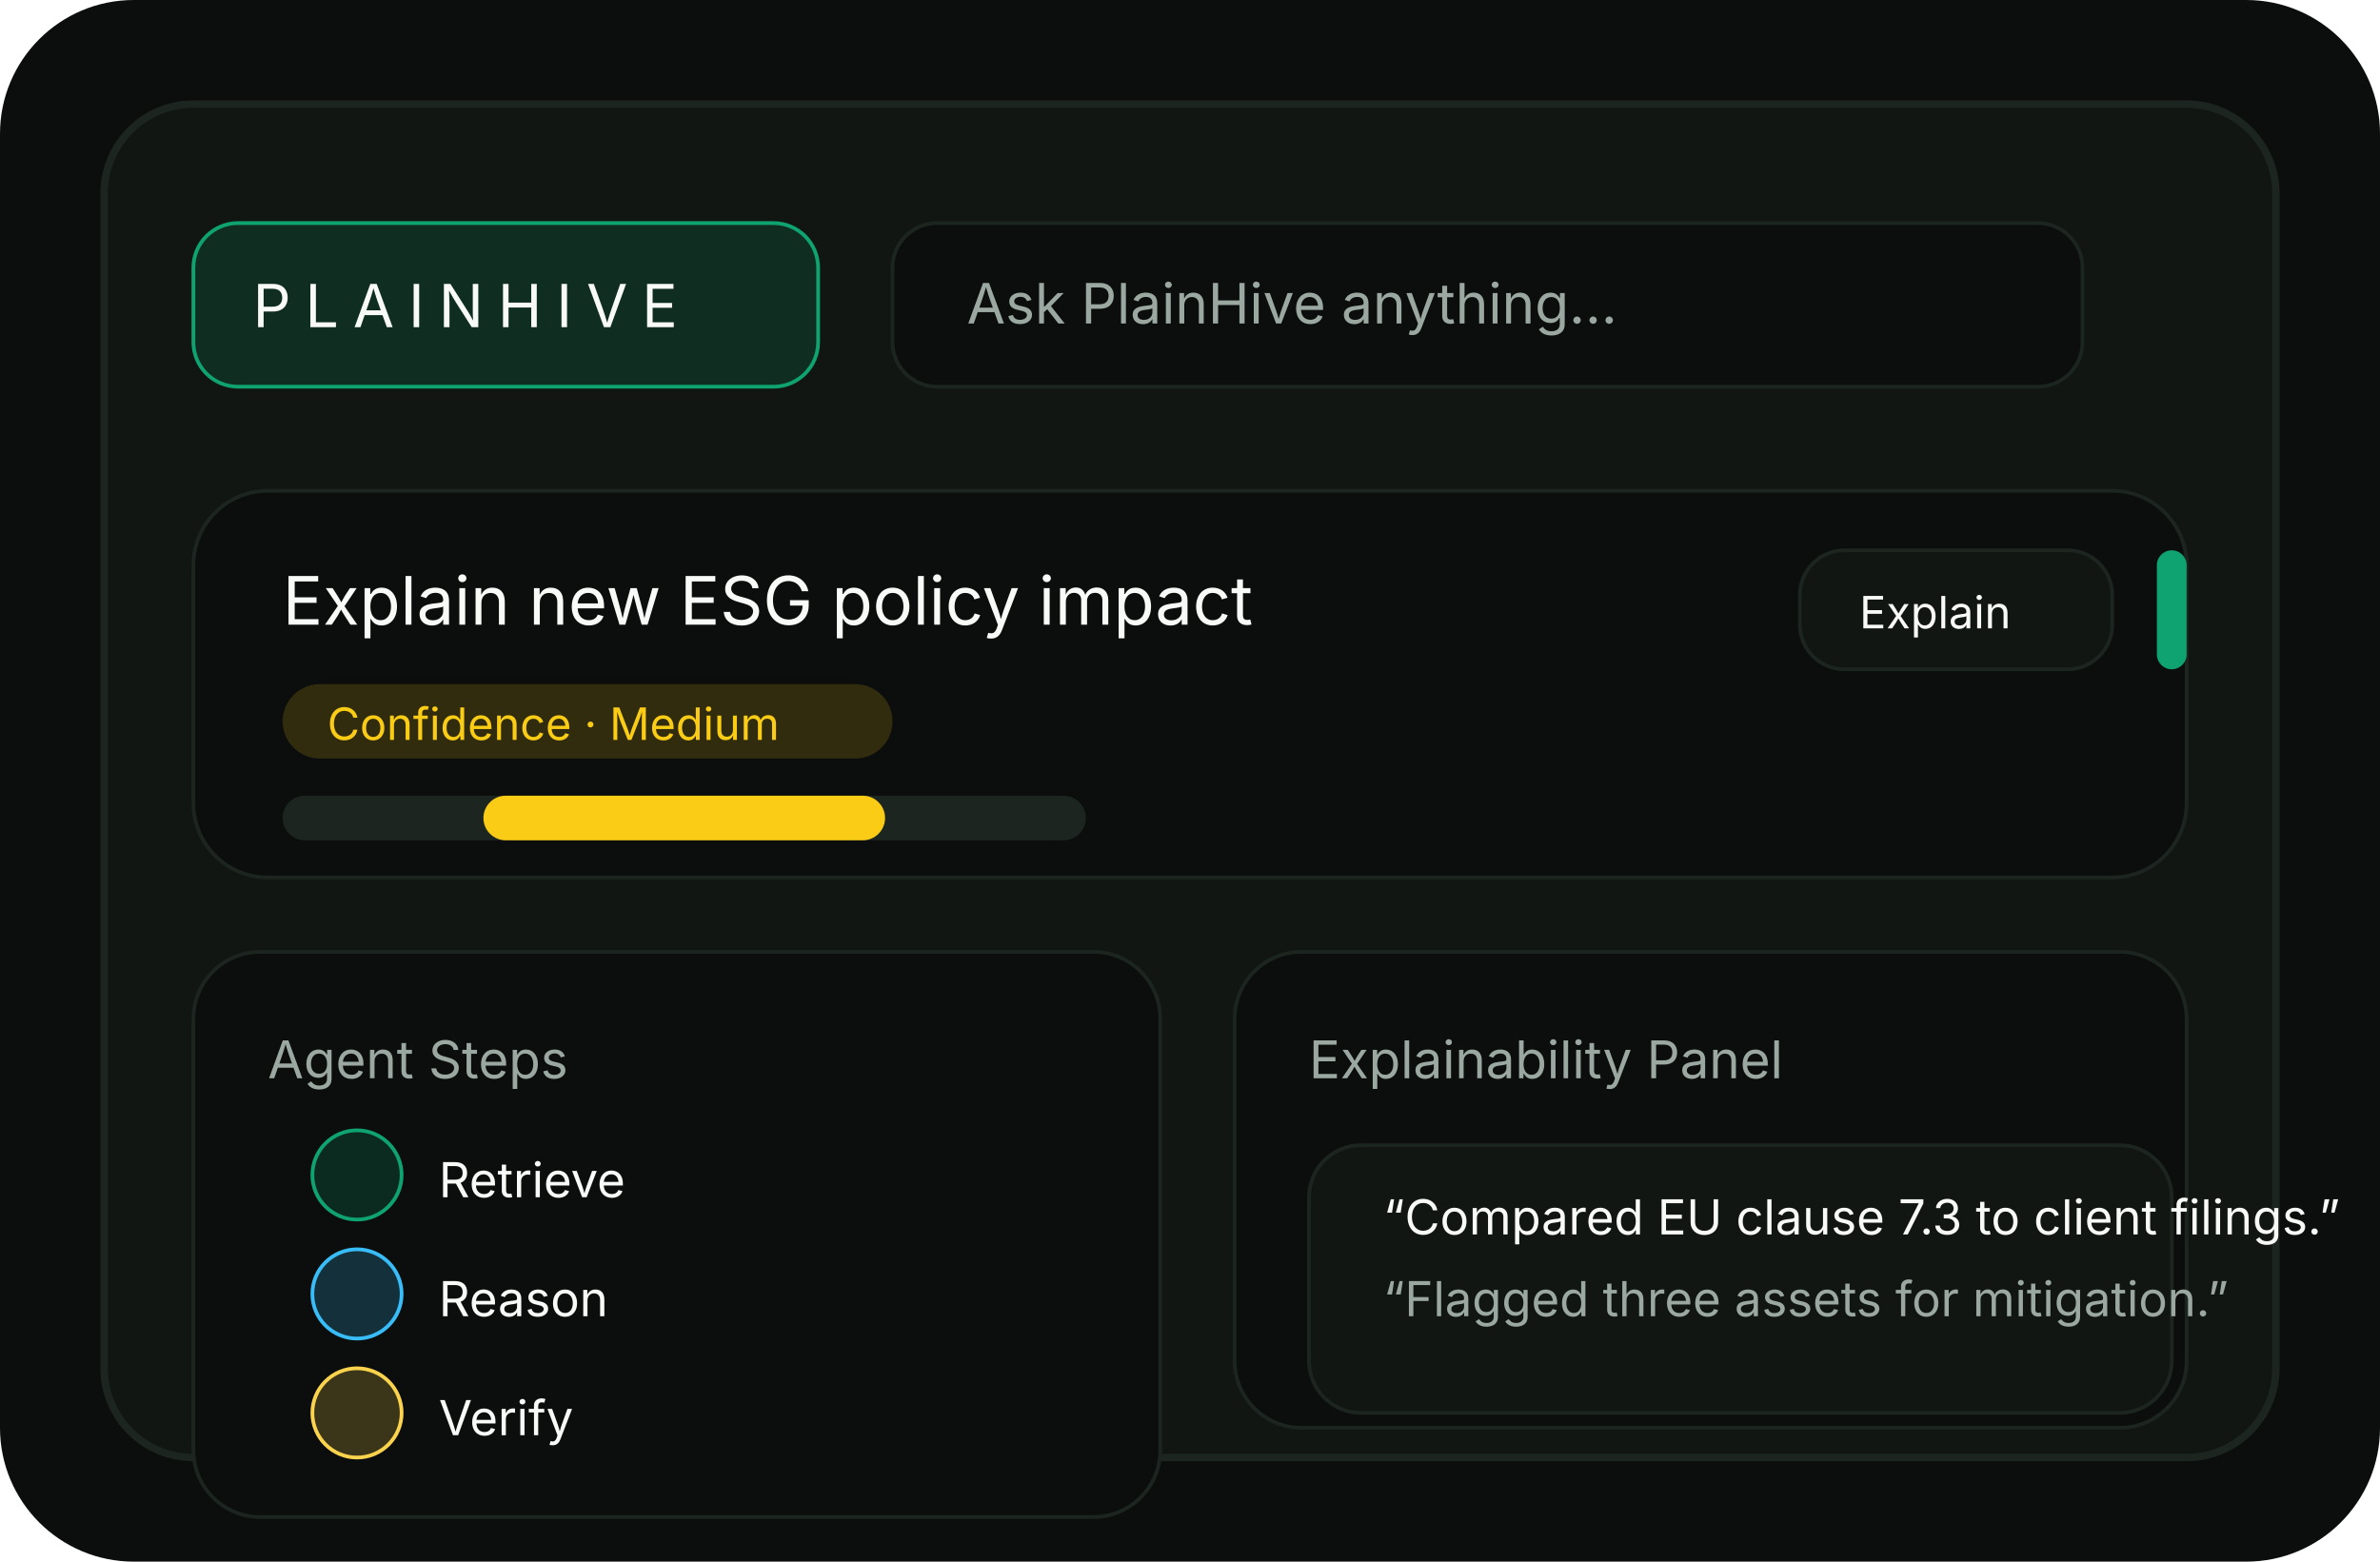
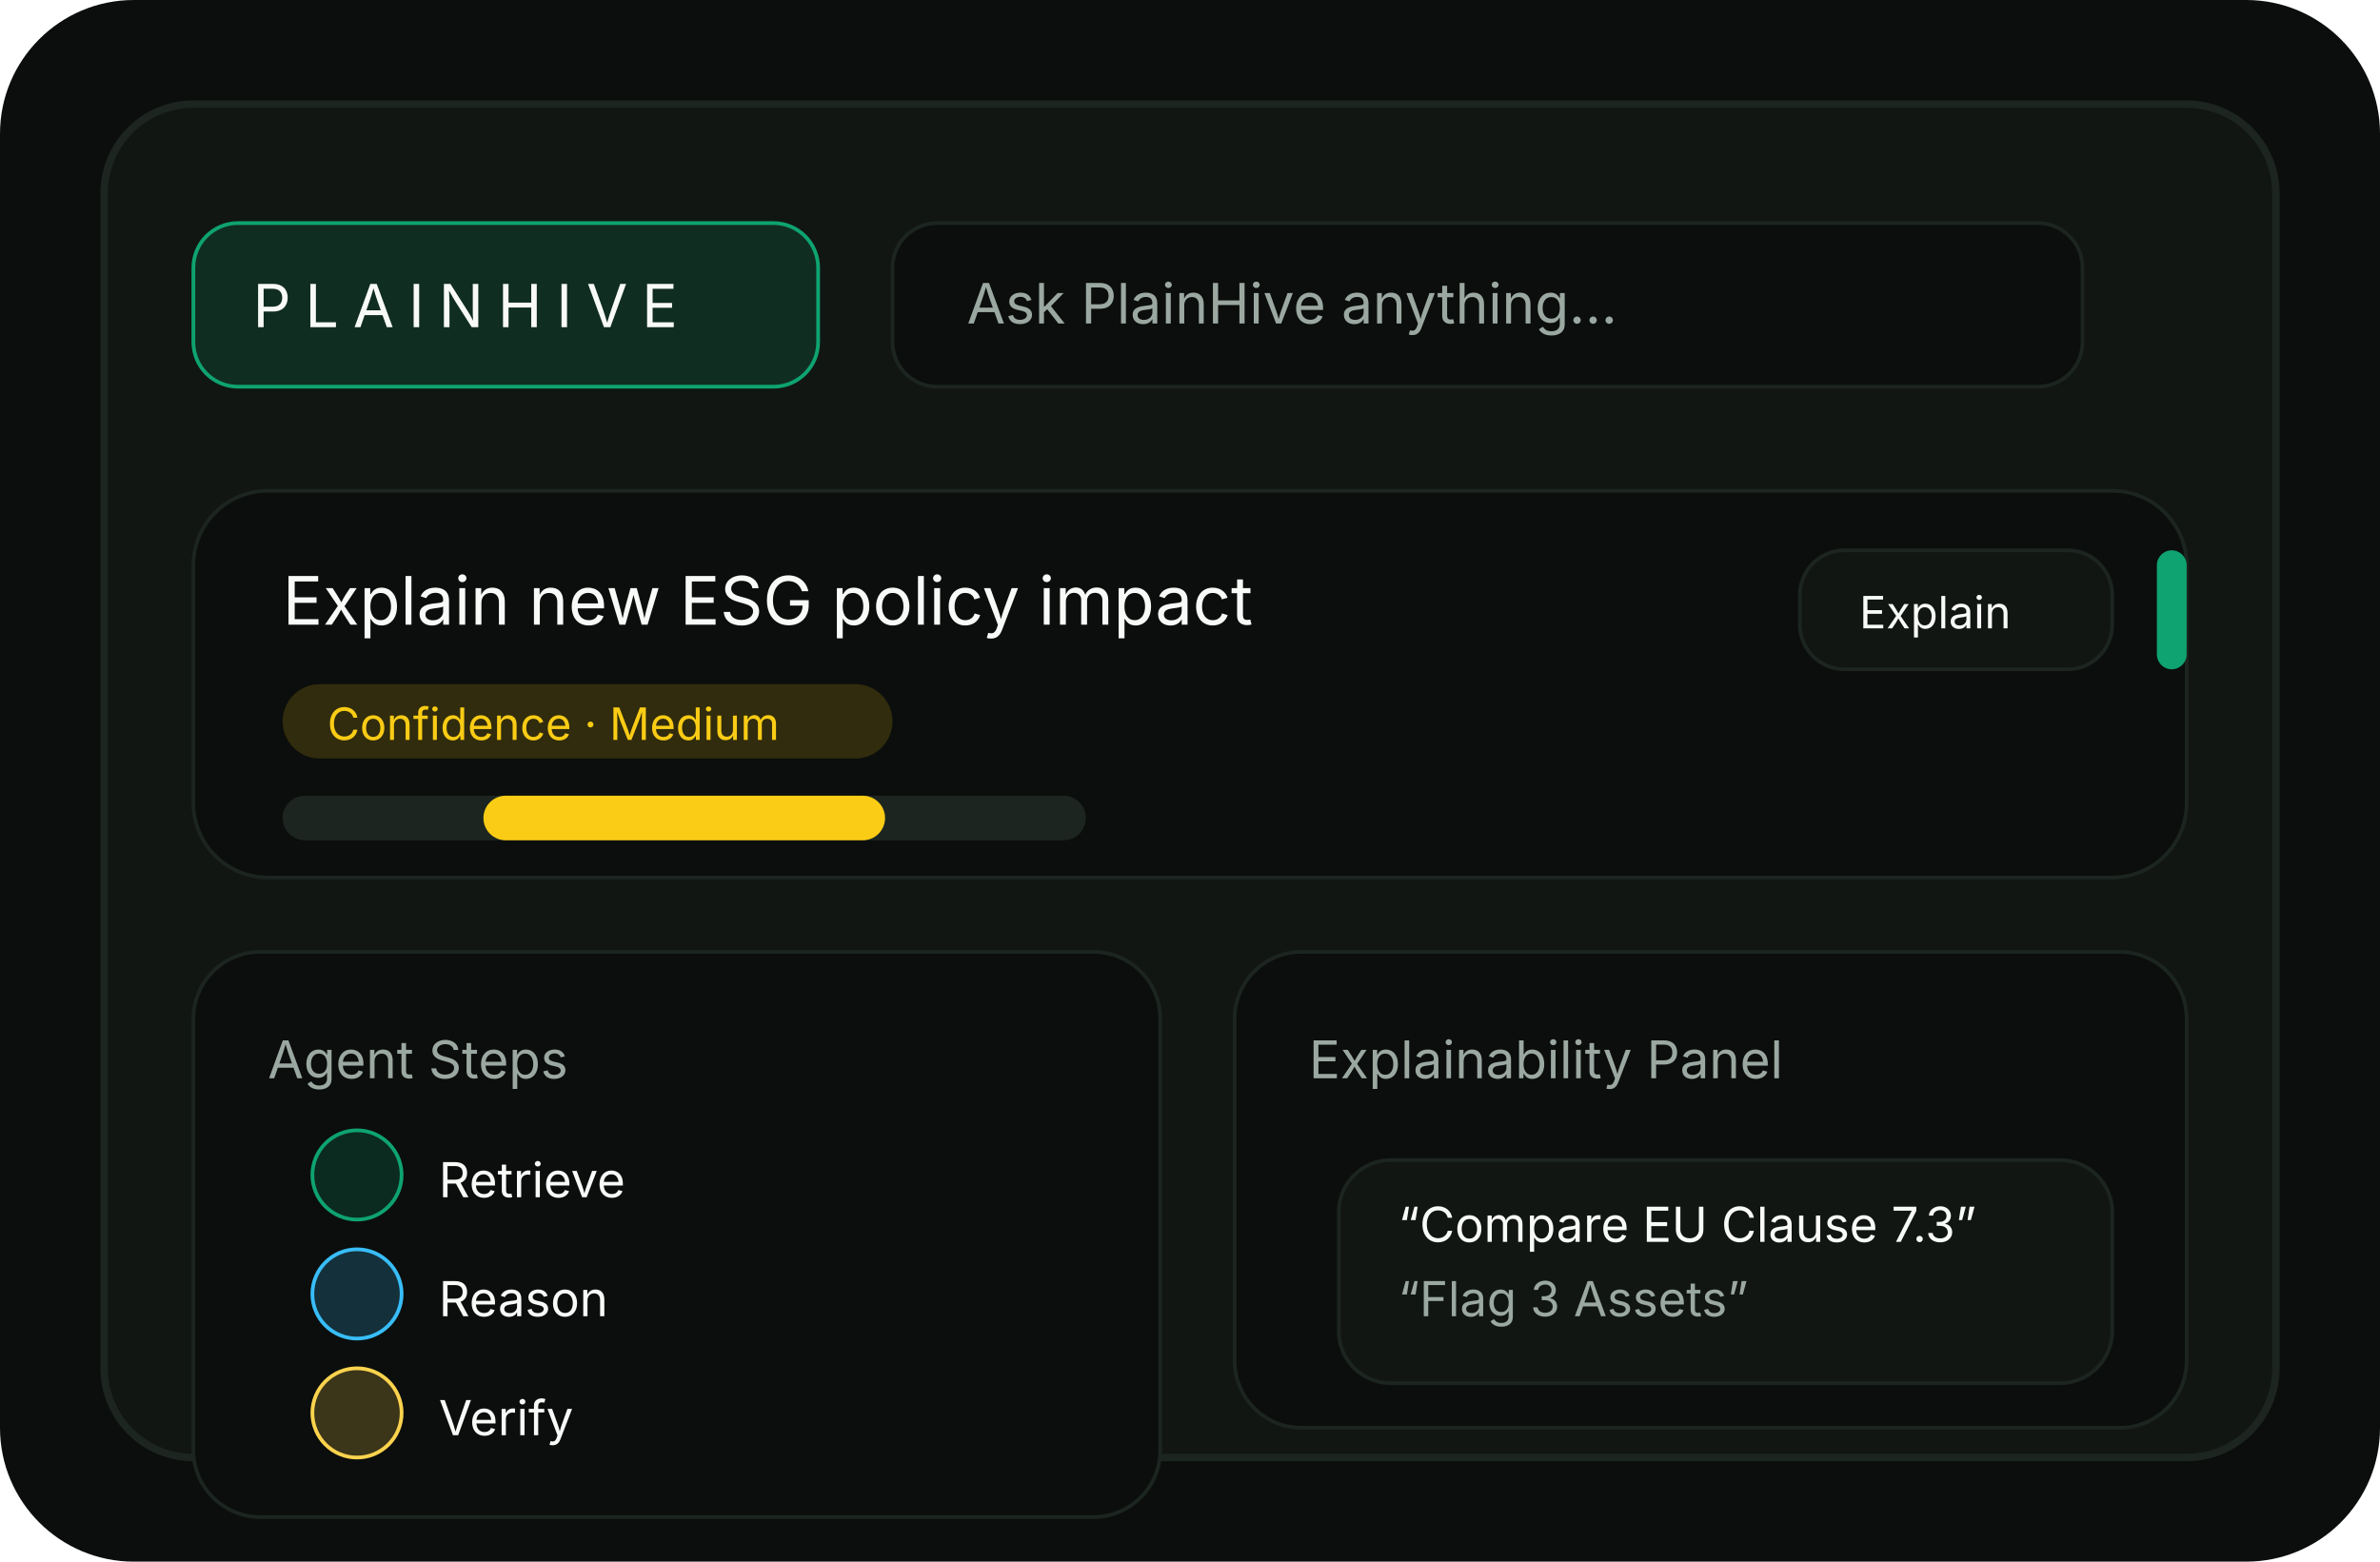
<svg xmlns="http://www.w3.org/2000/svg" width="640" height="420" viewBox="0 0 640 420" fill="none">
  <rect width="640" height="420" rx="36" fill="#0B0E0C" />
  <rect x="28" y="28" width="584" height="364" rx="24" fill="#111613" stroke="#1C2520" stroke-width="2" />
  <rect x="52" y="60" width="168" height="44" rx="12" fill="#0EA371" fill-opacity="0.16" stroke="#0EA371" />
  <text x="68" y="88" font-family="'Space Grotesk', 'Inter', sans-serif" font-size="16" fill="#F8FAF8" letter-spacing="0.24em">PLAINHIVE</text>
  <rect x="240" y="60" width="320" height="44" rx="12" fill="#0B0E0C" stroke="#1C2520" />
  <text x="260" y="87" font-family="'Inter', sans-serif" font-size="15" fill="#9BA8A1">Ask PlainHive anything…</text>
  <rect x="52" y="132" width="536" height="104" rx="20" fill="#0B0E0C" stroke="#1C2520" />
  <text x="76" y="168" font-family="'Space Grotesk', 'Inter', sans-serif" font-size="18" fill="#F8FAF8">Explain new ESG policy impact</text>
  <rect x="76" y="184" width="164" height="20" rx="10" fill="#FACC15" fill-opacity="0.16" />
  <text x="88" y="199" font-family="'Inter', sans-serif" font-size="12" fill="#FACC15">Confidence · Medium</text>
  <rect x="76" y="214" width="216" height="12" rx="6" fill="#1C2520" />
  <rect x="130" y="214" width="108" height="12" rx="6" fill="#FACC15" />
  <rect x="52" y="256" width="260" height="152" rx="18" fill="#0B0E0C" stroke="#1C2520" />
  <text x="72" y="290" font-family="'Inter', sans-serif" font-size="14" fill="#9BA8A1">Agent Steps</text>
  <circle cx="96" cy="316" r="12" fill="#0EA371" fill-opacity="0.2" stroke="#0EA371" />
  <text x="118" y="322" font-family="'Inter', sans-serif" font-size="13" fill="#F8FAF8">Retrieve</text>
  <circle cx="96" cy="348" r="12" fill="#38BDF8" fill-opacity="0.2" stroke="#38BDF8" />
  <text x="118" y="354" font-family="'Inter', sans-serif" font-size="13" fill="#F8FAF8">Reason</text>
  <circle cx="96" cy="380" r="12" fill="#FCD34D" fill-opacity="0.2" stroke="#FCD34D" />
  <text x="118" y="386" font-family="'Inter', sans-serif" font-size="13" fill="#F8FAF8">Verify</text>
  <rect x="332" y="256" width="256" height="128" rx="18" fill="#0B0E0C" stroke="#1C2520" />
  <text x="352" y="290" font-family="'Inter', sans-serif" font-size="14" fill="#9BA8A1">Explainability Panel</text>
-   <rect x="352" y="308" width="232" height="72" rx="14" fill="#111613" stroke="#1C2520" />
-   <text x="372" y="332" font-family="'Inter', sans-serif" font-size="13" fill="#F8FAF8">“Compared EU clause 7.3 to client filings.”</text>
-   <text x="372" y="354" font-family="'Inter', sans-serif" font-size="13" fill="#9BA8A1">“Flagged three assets for mitigation.”</text>
+   <rect x="360" y="312" width="208" height="60" rx="14" fill="#111613" stroke="#1C2520" />
+   <text x="376" y="334" font-family="'Inter', sans-serif" font-size="13" fill="#F8FAF8">“Compare EU Clause 7.3”</text>
+   <text x="376" y="354" font-family="'Inter', sans-serif" font-size="13" fill="#9BA8A1">“Flag 3 Assets”</text>
  <rect x="484" y="148" width="84" height="32" rx="12" fill="#111613" stroke="#1C2520" />
  <text x="500" y="169" font-family="'Inter', sans-serif" font-size="12" fill="#F8FAF8">Explain</text>
  <rect x="580" y="148" width="8" height="32" rx="4" fill="#0EA371" />
</svg>
